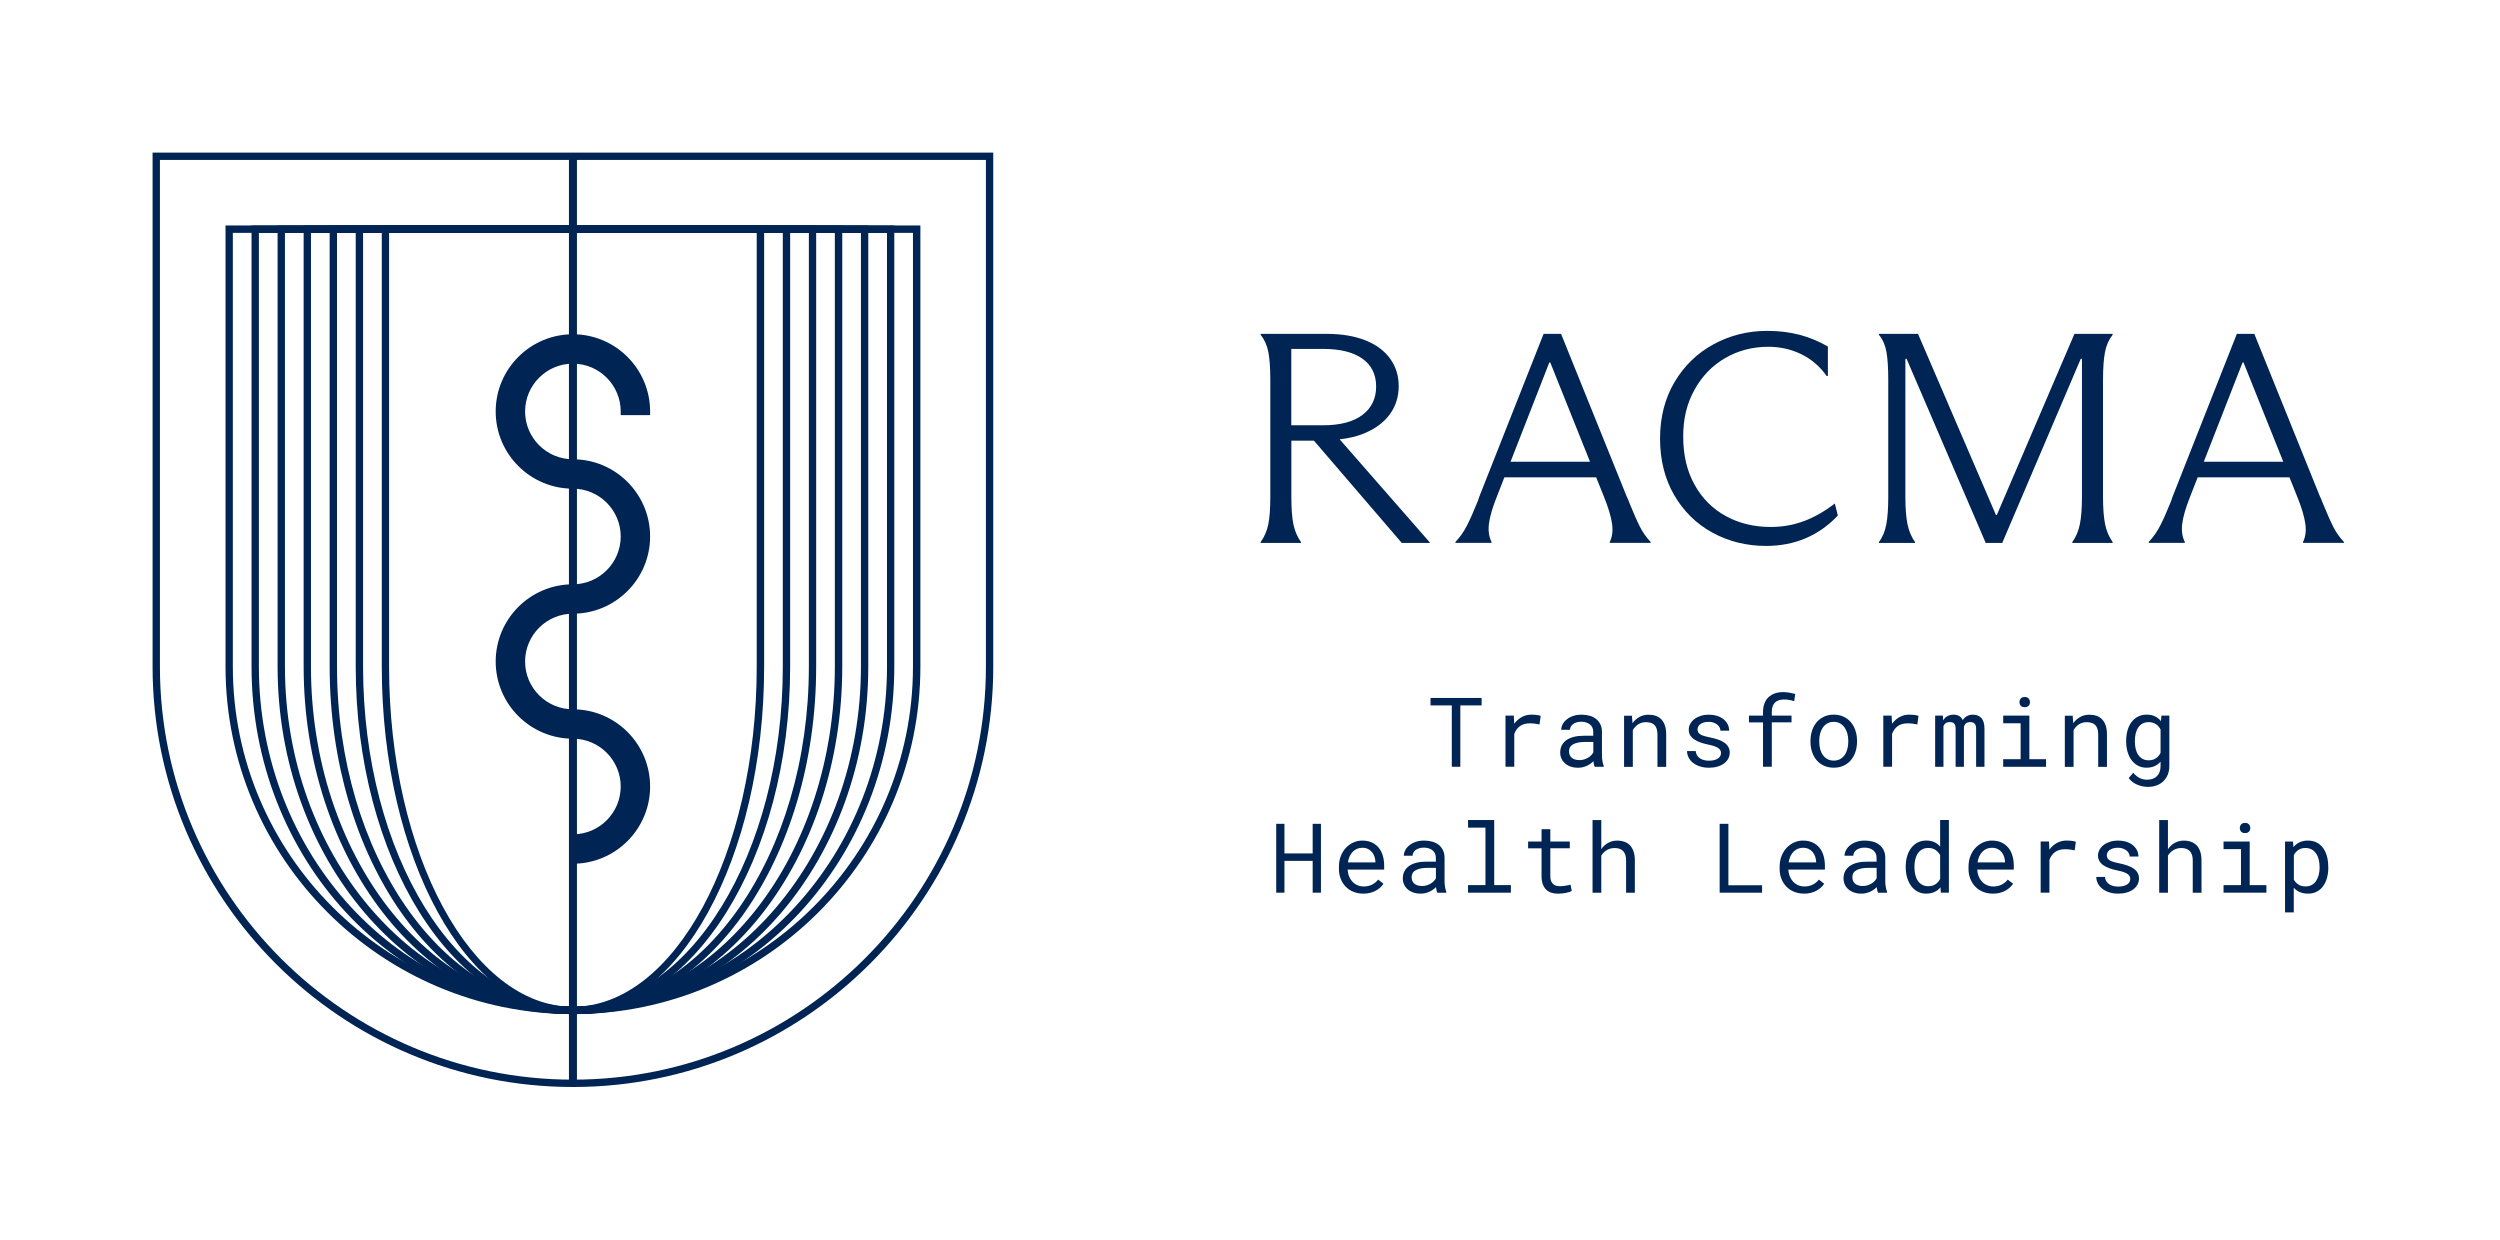
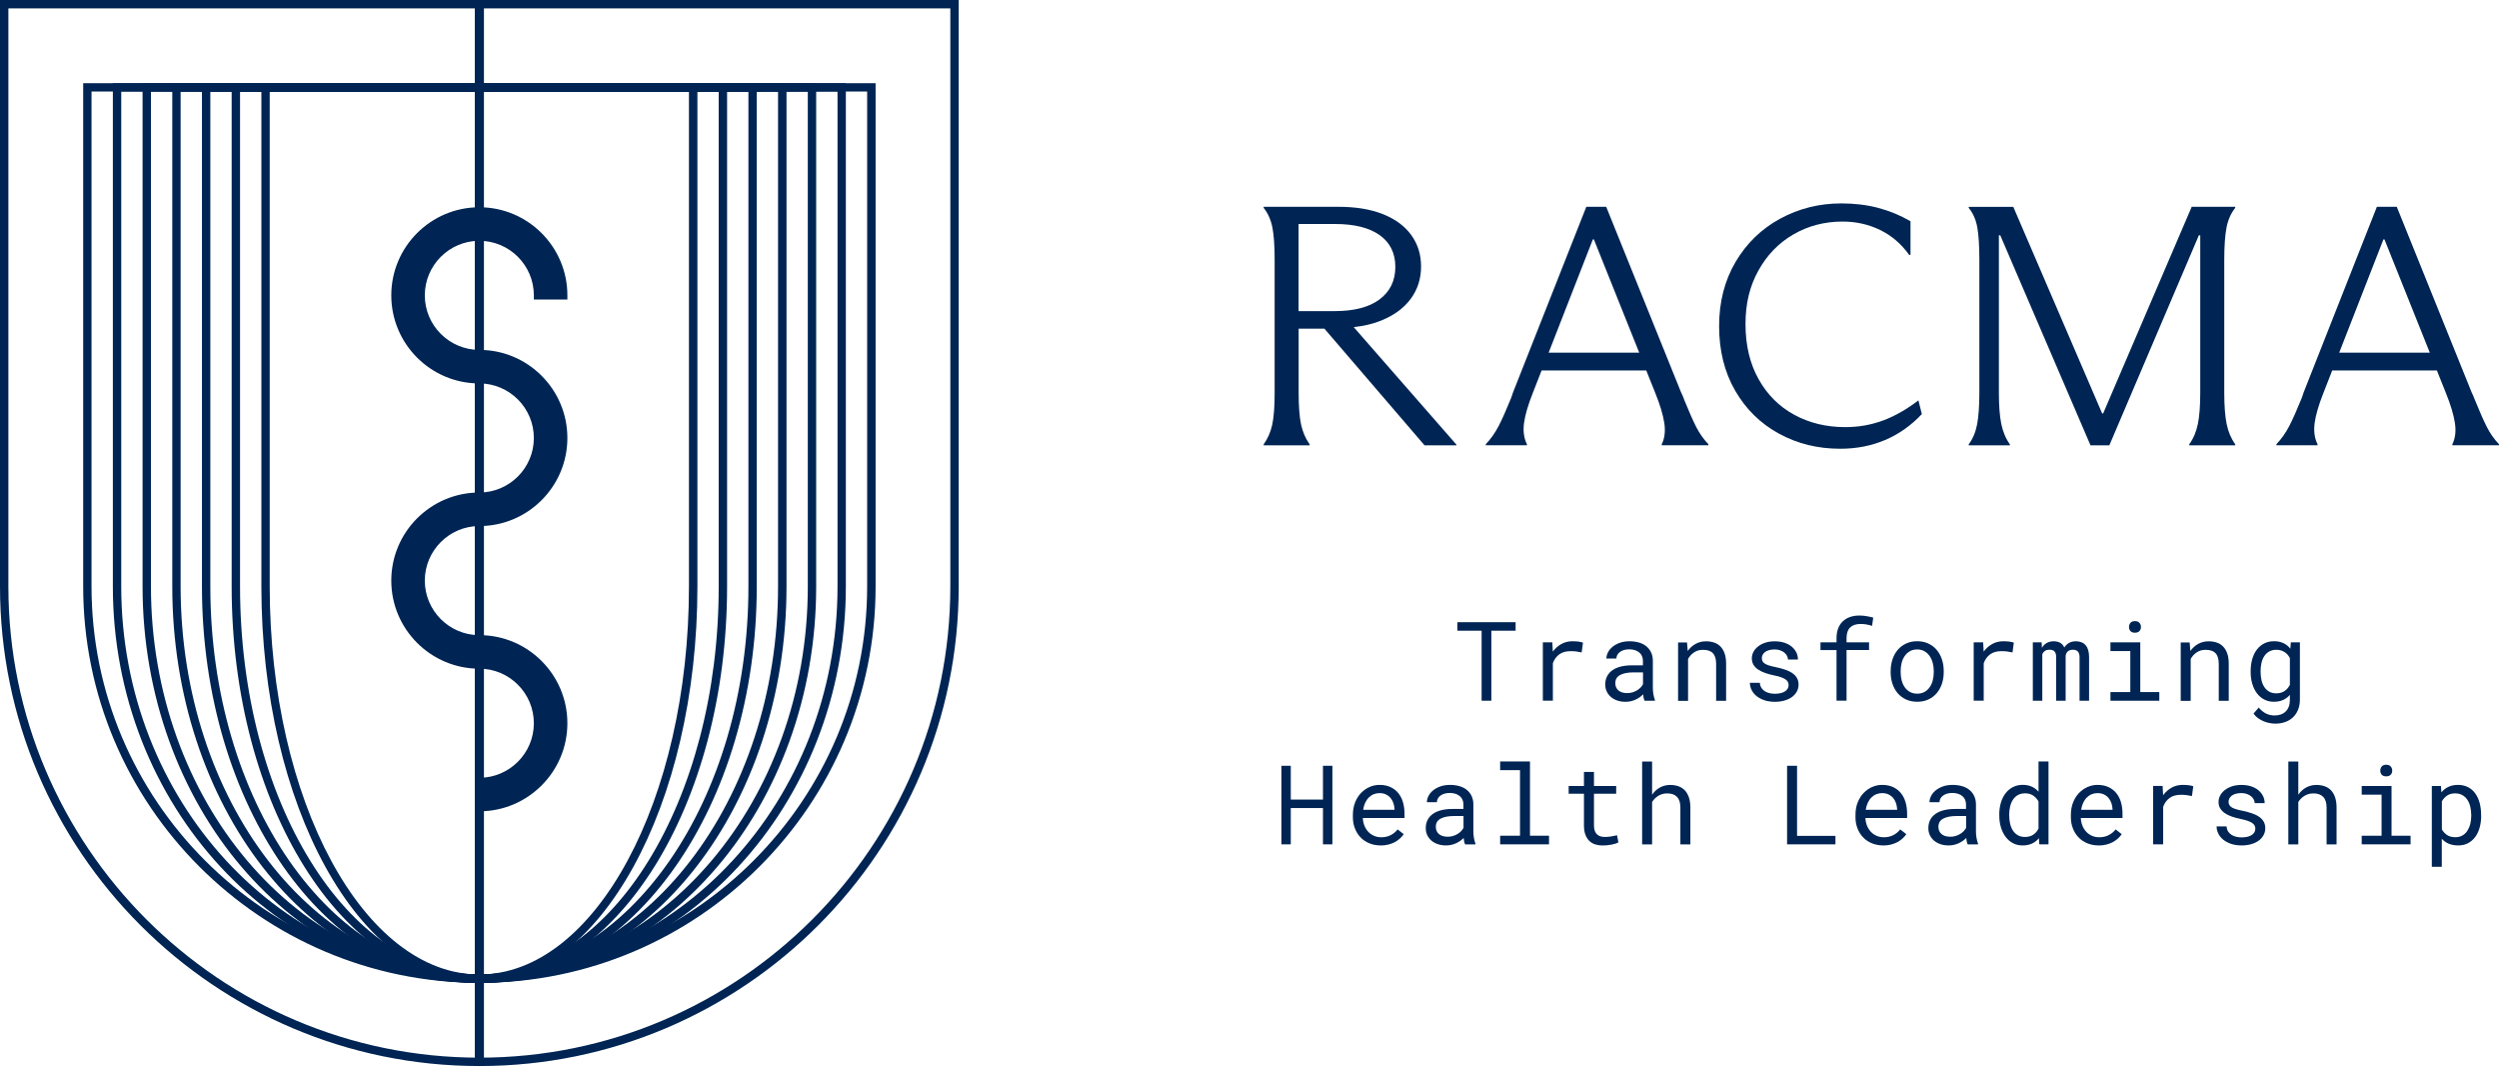
- <svg xmlns="http://www.w3.org/2000/svg" data-name="Layer 2" viewBox="0 0 680.31 337.32">
+ <svg xmlns="http://www.w3.org/2000/svg" data-name="Layer 2" viewBox="41.52 41.52 596.32 254.28">
  <defs>
    <style>
      .cls-1, .cls-2 {
        fill: none;
      }
      .cls-3 {
        fill: #002554;
      }
    </style>
  </defs>
  <g id="Layer_1-2" data-name="Layer 1">
    <rect class="cls-1" x="42.52" y="42.52" width="595.28" height="252.28" />
    <rect class="cls-1" x="42.52" y="90.71" width="595.28" height="144.6" />
    <rect class="cls-1" width="680.31" height="337.32" />
    <path class="cls-2" d="M155.91,295.09c-62.68,0-113.68-51-113.68-113.68V42.23h227.36v139.19c0,62.68-50.99,113.68-113.68,113.68Z" />
    <path class="cls-3" d="M155.91,295.8c-63.07,0-114.39-51.31-114.39-114.38V41.52h228.77v139.9c0,63.07-51.31,114.38-114.38,114.38ZM43.52,43.52v137.9c0,61.97,50.42,112.38,112.39,112.38s112.38-50.42,112.38-112.38V43.52H43.52Z" />
    <path class="cls-3" d="M176.91,112.97v-1c0-11.58-9.42-21.01-21.01-21.01s-21.01,9.42-21.01,21.01,9.42,21.01,21.01,21.01c7.17,0,13.01,5.84,13.01,13.01s-5.84,13.01-13.01,13.01c-11.58,0-21.01,9.42-21.01,21.01s9.42,21.01,21.01,21.01c7.17,0,13.01,5.84,13.01,13.01s-5.84,13.01-13.01,13.01h-1v8h1c11.58,0,21.01-9.42,21.01-21.01s-9.42-21.01-21.01-21.01c-7.17,0-13.01-5.84-13.01-13.01s5.84-13.01,13.01-13.01c11.58,0,21.01-9.42,21.01-21.01s-9.42-21.01-21.01-21.01c-7.17,0-13.01-5.84-13.01-13.01s5.84-13.01,13.01-13.01,13.01,5.84,13.01,13.01v1h8Z" />
    <rect class="cls-3" x="154.82" y="42.52" width="2.18" height="252.28" />
    <g>
      <path class="cls-3" d="M155.91,275.96c-28.69,0-52.02-42.41-52.02-94.54V61.36h104.05v120.06c0,52.13-23.34,94.54-52.02,94.54ZM105.88,63.36v118.06c0,51.03,22.44,92.54,50.02,92.54s50.02-41.51,50.02-92.54V63.36h-100.05Z" />
      <path class="cls-3" d="M155.91,275.96c-32.59,0-59.11-42.41-59.11-94.54V61.36h118.22v120.06c0,52.13-26.52,94.54-59.11,94.54ZM98.8,63.36v118.06c0,51.03,25.62,92.54,57.11,92.54s57.11-41.51,57.11-92.54V63.36h-114.22Z" />
      <path class="cls-3" d="M155.91,275.96c-36.5,0-66.2-42.41-66.2-94.54V61.36h132.39v120.06c0,52.13-29.7,94.54-66.2,94.54ZM91.71,63.36v118.06c0,51.03,28.8,92.54,64.2,92.54s64.2-41.51,64.2-92.54V63.36H91.71Z" />
      <path class="cls-3" d="M155.91,275.96c-40.41,0-73.28-42.41-73.28-94.54V61.36h146.57v120.06c0,52.13-32.88,94.54-73.28,94.54ZM84.62,63.36v118.06c0,51.03,31.98,92.54,71.28,92.54s71.28-41.51,71.28-92.54V63.36H84.62Z" />
      <path class="cls-3" d="M155.91,275.96c-44.32,0-80.37-42.41-80.37-94.54V61.36h160.74v120.06c0,52.13-36.05,94.54-80.37,94.54ZM77.54,63.36v118.06c0,51.03,35.16,92.54,78.37,92.54s78.37-41.51,78.37-92.54V63.36H77.54Z" />
      <path class="cls-3" d="M155.91,275.96c-48.22,0-87.46-42.41-87.46-94.54V61.36h174.91v120.06c0,52.13-39.23,94.54-87.46,94.54ZM70.45,63.36v118.06c0,51.03,38.34,92.54,85.46,92.54s85.46-41.51,85.46-92.54V63.36H70.45Z" />
      <path class="cls-3" d="M155.91,275.96c-52.13,0-94.54-42.41-94.54-94.54V61.36h189.09v120.06c0,52.13-42.41,94.54-94.54,94.54ZM63.36,63.36v118.06c0,51.03,41.51,92.54,92.54,92.54s92.54-41.51,92.54-92.54V63.36H63.36Z" />
    </g>
    <g>
      <path class="cls-3" d="M371.28,117.9c3-1.23,5.3-2.95,6.92-5.16,1.61-2.21,2.42-4.76,2.42-7.65s-.78-5.33-2.33-7.49c-1.55-2.15-3.81-3.82-6.75-4.99-2.95-1.17-6.47-1.76-10.56-1.76h-17.92v.25c1.04,1.31,1.73,2.88,2.09,4.71.35,1.83.53,4.35.53,7.57v31.84c0,3.27-.19,5.8-.57,7.57-.38,1.77-1.06,3.34-2.05,4.71v.25h10.97v-.25c-.98-1.36-1.66-2.95-2.05-4.75-.38-1.8-.57-4.31-.57-7.53v-15.31h6.14l23.9,27.83h7.61v-.16l-24.51-28.03c2.48-.27,4.73-.81,6.75-1.64ZM351.39,115.74v-20.79h8.68c4.64,0,8.2.89,10.68,2.66,2.48,1.77,3.73,4.3,3.73,7.57s-1.24,5.85-3.73,7.73c-2.48,1.88-6.07,2.82-10.76,2.82h-8.59Z" />
      <path class="cls-3" d="M443.38,136.77c-.22-.6-.46-1.17-.74-1.72l-17.84-44.2h-4.75l-17.52,44.36c-.11.27-.18.48-.2.61-.03.14-.1.34-.21.61-1.15,2.84-2.14,5.07-2.99,6.71-.85,1.64-1.87,3.08-3.07,4.34v.25h9.82v-.25c-.71-1.42-.94-3.08-.7-4.99.25-1.91.94-4.31,2.09-7.2l2.11-5.4h24.98l2.13,5.32c1.15,2.84,1.87,5.24,2.17,7.2.3,1.96.09,3.66-.61,5.07v.25h11.13v-.25c-1.15-1.2-2.12-2.58-2.91-4.13-.79-1.56-1.76-3.75-2.91-6.59ZM411.06,125.64l10.55-27.01h.25l10.82,27.01h-21.61Z" />
      <path class="cls-3" d="M490.89,141.8c-2.81,1.06-5.83,1.6-9.04,1.6-4.53,0-8.59-.98-12.19-2.95-3.6-1.96-6.44-4.8-8.51-8.51-2.07-3.71-3.11-8.07-3.11-13.1s1.02-9.06,3.07-12.77c2.05-3.71,4.83-6.59,8.35-8.63s7.43-3.07,11.74-3.07c3.22,0,6.21.67,8.96,2.01,2.75,1.34,5.06,3.31,6.92,5.93h.33v-8.02c-2.46-1.42-5.03-2.48-7.73-3.19-2.7-.71-5.63-1.06-8.8-1.06-5.24,0-10.09,1.21-14.57,3.64-4.47,2.43-8.02,5.87-10.64,10.31-2.62,4.45-3.93,9.56-3.93,15.35s1.28,10.97,3.85,15.39c2.56,4.42,6.04,7.83,10.44,10.23,4.39,2.4,9.26,3.6,14.61,3.6,3.87,0,7.45-.7,10.72-2.09,3.27-1.39,6.19-3.45,8.76-6.18l-.82-3.27c-2.78,2.13-5.58,3.72-8.39,4.79Z" />
      <path class="cls-3" d="M543.39,140.13h-.25l-21.2-49.27h-10.64v.25c1.04,1.26,1.72,2.81,2.05,4.66.33,1.86.49,4.42.49,7.69v31.76c0,3.11-.18,5.61-.53,7.49-.36,1.88-1.02,3.48-2.01,4.79v.25h9.82v-.25c-.98-1.36-1.66-2.99-2.05-4.87-.38-1.88-.57-4.35-.57-7.41v-37.57h.33l21.53,50.09h4.5l21.36-50.09h.33v37.48c0,3.17-.19,5.68-.57,7.53-.38,1.86-1.06,3.47-2.05,4.83v.25h10.97v-.25c-.98-1.36-1.67-2.97-2.05-4.83-.38-1.85-.57-4.36-.57-7.53v-31.67c0-3.22.18-5.76.53-7.61.35-1.85,1.05-3.44,2.09-4.75v-.25h-10.39l-21.12,49.27Z" />
      <path class="cls-3" d="M634.94,143.36c-.79-1.56-1.76-3.75-2.91-6.59-.22-.6-.46-1.17-.74-1.72l-17.84-44.2h-4.75l-17.51,44.36c-.11.27-.18.48-.2.61-.03.14-.1.34-.21.61-1.15,2.84-2.14,5.07-2.99,6.71-.85,1.64-1.87,3.08-3.07,4.34v.25h9.82v-.25c-.71-1.42-.94-3.08-.7-4.99.25-1.91.94-4.31,2.09-7.2l2.11-5.4h24.98l2.13,5.32c1.15,2.84,1.87,5.24,2.17,7.2.3,1.96.09,3.66-.61,5.07v.25h11.13v-.25c-1.15-1.2-2.12-2.58-2.91-4.13ZM599.71,125.64l10.55-27.01h.25l10.82,27.01h-21.61Z" />
    </g>
    <g>
      <path class="cls-3" d="M403.18,191.96h-5.79v16.7h-2.32v-16.7h-5.79v-2.03h13.9v2.03Z" />
      <path class="cls-3" d="M416.8,194.48c.22,0,.46,0,.7.02s.47.03.69.06c.22.03.42.07.61.11.18.04.34.09.46.14l-.32,2.33c-.46-.1-.9-.18-1.32-.23-.42-.05-.85-.07-1.31-.07-1.12,0-2.02.25-2.71.76-.69.51-1.2,1.21-1.53,2.12v8.93h-2.39v-13.92h2.26l.12,2.21c.57-.76,1.25-1.37,2.04-1.81.79-.44,1.7-.66,2.71-.66Z" />
      <path class="cls-3" d="M433.96,208.66c-.09-.18-.17-.41-.23-.68-.06-.27-.1-.55-.12-.84-.24.24-.51.47-.8.68-.3.21-.62.4-.98.57-.36.16-.74.29-1.14.39-.4.09-.83.14-1.29.14-.74,0-1.41-.11-2-.32-.6-.21-1.1-.5-1.52-.87s-.74-.8-.97-1.3c-.23-.5-.34-1.04-.34-1.63,0-.76.15-1.43.46-2.01.3-.57.74-1.05,1.29-1.43.56-.38,1.23-.67,2.01-.86.78-.19,1.66-.28,2.63-.28h2.6v-1.09c0-.42-.08-.8-.23-1.13-.15-.33-.37-.62-.66-.86-.28-.24-.63-.42-1.04-.55s-.86-.19-1.37-.19c-.47,0-.89.06-1.27.18-.37.12-.69.28-.95.48s-.46.43-.6.7c-.14.27-.21.55-.21.84h-2.39c0-.51.14-1,.39-1.49.25-.49.62-.93,1.09-1.32.48-.39,1.06-.71,1.74-.95.68-.24,1.46-.36,2.32-.36.79,0,1.52.1,2.2.29.68.19,1.26.48,1.76.88.49.39.88.88,1.16,1.46.28.58.43,1.27.43,2.05v6.47c0,.46.04.95.13,1.47s.21.97.36,1.36v.21h-2.48ZM429.75,206.85c.46,0,.9-.06,1.3-.18.4-.12.77-.28,1.1-.48s.62-.42.86-.68c.24-.25.43-.52.57-.79v-2.82h-2.21c-1.39,0-2.47.21-3.24.62-.77.41-1.16,1.06-1.16,1.94,0,.34.06.66.17.95.12.29.29.54.52.75.23.21.52.38.88.5.35.12.76.18,1.22.18Z" />
      <path class="cls-3" d="M444.08,194.74l.17,2.06c.51-.72,1.13-1.28,1.87-1.69s1.56-.62,2.47-.62c.73,0,1.39.1,1.99.31.6.21,1.1.53,1.52.97.42.44.74.99.97,1.67.23.67.34,1.47.34,2.4v8.84h-2.38v-8.79c0-.62-.07-1.14-.21-1.57-.14-.43-.34-.78-.61-1.04-.27-.27-.6-.46-.99-.58-.39-.12-.84-.18-1.34-.18-.8,0-1.5.2-2.1.6-.6.4-1.09.92-1.45,1.58v9.99h-2.38v-13.92h2.14Z" />
      <path class="cls-3" d="M468.33,204.97c0-.28-.06-.54-.17-.77-.11-.23-.3-.44-.57-.62-.27-.19-.62-.36-1.06-.52-.44-.16-.98-.3-1.63-.43-.8-.16-1.52-.36-2.18-.59-.66-.23-1.22-.51-1.69-.83s-.83-.7-1.09-1.13-.39-.94-.39-1.51.13-1.1.4-1.59c.27-.49.64-.92,1.12-1.29s1.05-.66,1.72-.88c.66-.21,1.4-.32,2.19-.32.86,0,1.63.11,2.32.33s1.27.53,1.75.93.85.86,1.11,1.38c.26.53.39,1.1.39,1.7h-2.38c0-.3-.08-.59-.23-.88-.15-.29-.37-.54-.64-.77-.27-.22-.61-.4-1-.54-.39-.14-.83-.21-1.32-.21s-.95.06-1.33.17-.7.26-.95.45-.44.41-.57.66c-.13.25-.19.51-.19.77s.05.52.15.73c.1.21.28.41.53.58.25.17.59.33,1.02.46.42.14.96.27,1.62.4.86.18,1.63.39,2.3.62.68.24,1.25.52,1.71.85.46.33.82.71,1.06,1.15s.37.94.37,1.52c0,.62-.14,1.18-.42,1.69-.28.51-.67.94-1.16,1.3-.5.36-1.09.64-1.79.84-.7.2-1.45.3-2.28.3-.94,0-1.78-.13-2.52-.38s-1.36-.59-1.87-1c-.51-.42-.9-.9-1.17-1.45-.27-.55-.41-1.12-.41-1.71h2.38c.03.49.17.9.39,1.24.23.33.51.6.85.81.34.21.71.35,1.13.44.41.09.82.13,1.22.13,1,0,1.8-.18,2.38-.55.58-.37.88-.86.89-1.47Z" />
      <path class="cls-3" d="M479.76,208.66v-12.08h-3.83v-1.84h3.83v-.98c0-.89.13-1.67.39-2.35.26-.67.63-1.24,1.11-1.69.48-.45,1.05-.8,1.72-1.03.67-.23,1.42-.35,2.24-.35.57,0,1.12.05,1.65.14.54.09,1.09.21,1.65.36l-.28,1.97c-.35-.12-.76-.23-1.23-.32s-.97-.14-1.5-.14c-1.12,0-1.95.29-2.52.85-.56.56-.84,1.41-.84,2.55v.98h5.37v1.84h-5.37v12.08h-2.39Z" />
      <path class="cls-3" d="M492.68,201.57c0-1,.15-1.94.44-2.8s.71-1.61,1.25-2.25c.54-.63,1.21-1.13,1.99-1.5s1.66-.55,2.64-.55,1.87.18,2.66.55,1.45.86,1.99,1.5c.54.64.96,1.38,1.25,2.25s.44,1.8.44,2.8v.28c0,1-.15,1.93-.44,2.79s-.71,1.6-1.25,2.24c-.54.63-1.21,1.13-1.99,1.49-.78.36-1.66.54-2.64.54s-1.87-.18-2.66-.54c-.79-.36-1.45-.86-2-1.49-.54-.64-.96-1.38-1.25-2.24s-.44-1.79-.44-2.79v-.28ZM495.06,201.85c0,.69.08,1.34.24,1.96.16.62.41,1.17.74,1.64.33.47.74.85,1.24,1.12.5.27,1.08.41,1.74.41s1.23-.14,1.72-.41.9-.65,1.24-1.12.58-1.02.74-1.64.24-1.28.24-1.96v-.28c0-.68-.08-1.33-.25-1.95-.17-.62-.42-1.17-.75-1.64s-.74-.85-1.24-1.13c-.49-.28-1.07-.42-1.73-.42s-1.24.14-1.72.42c-.49.28-.9.65-1.23,1.13-.33.47-.58,1.02-.74,1.64-.16.62-.24,1.27-.24,1.95v.28Z" />
      <path class="cls-3" d="M519.61,194.48c.22,0,.46,0,.7.02s.47.03.69.06c.22.03.42.07.61.11.18.04.34.09.46.14l-.32,2.33c-.46-.1-.9-.18-1.32-.23-.42-.05-.85-.07-1.31-.07-1.12,0-2.02.25-2.71.76-.69.51-1.2,1.21-1.53,2.12v8.93h-2.39v-13.92h2.26l.12,2.21c.57-.76,1.25-1.37,2.04-1.81.79-.44,1.7-.66,2.71-.66Z" />
      <path class="cls-3" d="M528.71,194.74l.06,1.31c.28-.49.65-.87,1.11-1.14s1.01-.42,1.67-.43c1.28,0,2.13.5,2.56,1.49.27-.45.64-.8,1.09-1.07.45-.27,1-.41,1.64-.42,1.02,0,1.81.31,2.36.94.55.63.82,1.57.82,2.84v10.4h-2.27v-10.42c0-1.17-.54-1.75-1.61-1.74-.28,0-.53.04-.73.12-.21.08-.38.18-.51.32-.14.13-.24.29-.32.46-.08.18-.13.36-.15.55v10.72h-2.26v-10.44c0-.56-.12-.99-.37-1.29s-.64-.45-1.18-.44c-.5,0-.88.1-1.16.3-.27.2-.48.46-.6.78v11.08h-2.26v-13.92h2.14Z" />
      <path class="cls-3" d="M545.12,194.74h7.12v11.86h4.54v2.06h-11.66v-2.06h4.74v-9.79h-4.74v-2.07ZM549.55,191.08c0-.39.12-.73.35-1,.24-.27.59-.41,1.07-.41s.83.14,1.07.41c.24.27.36.6.36,1s-.12.71-.36.97c-.24.26-.6.39-1.07.39s-.84-.13-1.07-.39-.35-.58-.35-.97Z" />
      <path class="cls-3" d="M564.02,194.74l.17,2.06c.51-.72,1.13-1.28,1.87-1.69s1.56-.62,2.47-.62c.73,0,1.39.1,1.99.31.6.21,1.1.53,1.52.97.42.44.74.99.97,1.67.23.67.34,1.47.34,2.4v8.84h-2.38v-8.79c0-.62-.07-1.14-.21-1.57-.14-.43-.34-.78-.61-1.04-.27-.27-.6-.46-.99-.58-.39-.12-.84-.18-1.34-.18-.8,0-1.5.2-2.1.6-.6.4-1.09.92-1.45,1.58v9.99h-2.38v-13.92h2.14Z" />
      <path class="cls-3" d="M578.58,201.58c0-1.04.13-1.99.38-2.86.25-.87.62-1.62,1.1-2.25s1.06-1.12,1.75-1.47c.69-.35,1.46-.53,2.33-.53s1.61.15,2.26.46c.65.3,1.2.74,1.65,1.32l.12-1.52h2.16v13.63c0,.92-.14,1.73-.43,2.44s-.69,1.32-1.21,1.81c-.52.5-1.14.87-1.86,1.13s-1.52.39-2.39.39c-.36,0-.77-.04-1.24-.12s-.93-.21-1.41-.4c-.48-.18-.94-.43-1.38-.74-.44-.31-.82-.69-1.14-1.15l1.24-1.43c.29.35.59.65.9.89.31.24.62.44.94.59.32.15.63.25.95.31.32.06.63.1.95.1.57,0,1.08-.08,1.53-.24.45-.16.84-.4,1.16-.71.32-.31.57-.7.74-1.16.17-.46.26-1,.26-1.6v-1.2c-.46.53-1.01.94-1.64,1.22s-1.36.42-2.19.42-1.62-.18-2.3-.54c-.69-.36-1.27-.86-1.74-1.49-.48-.64-.84-1.38-1.1-2.25-.26-.86-.39-1.79-.39-2.79v-.27ZM580.96,201.85c0,.68.07,1.32.21,1.93s.36,1.15.67,1.61c.3.46.69.83,1.16,1.1.47.27,1.04.41,1.7.41.41,0,.78-.05,1.11-.15.33-.1.63-.24.89-.42.26-.18.5-.39.7-.64.21-.25.39-.52.54-.82v-6.38c-.15-.29-.33-.56-.54-.8-.21-.24-.44-.45-.71-.62-.27-.18-.56-.31-.89-.41-.33-.1-.69-.15-1.08-.15-.67,0-1.24.14-1.72.41-.48.27-.87.65-1.17,1.11-.31.47-.53,1.01-.67,1.62-.14.61-.21,1.26-.21,1.94v.27Z" />
      <path class="cls-3" d="M359.46,242.92h-2.25v-8.66h-7.68v8.66h-2.24v-18.74h2.24v8.06h7.68v-8.06h2.25v18.74Z" />
      <path class="cls-3" d="M371,243.18c-.98,0-1.88-.17-2.7-.5-.82-.33-1.52-.8-2.1-1.4-.58-.6-1.04-1.31-1.36-2.14-.33-.82-.49-1.72-.49-2.69v-.54c0-1.12.18-2.13.54-3.02.36-.89.84-1.64,1.43-2.25.6-.61,1.27-1.08,2.03-1.41s1.54-.49,2.34-.49c1,0,1.88.17,2.63.52.75.35,1.37.83,1.87,1.44.5.61.87,1.34,1.11,2.17.24.83.37,1.73.37,2.7v1.07h-9.95c.03.64.15,1.23.37,1.79.22.56.52,1.04.9,1.46.38.42.84.74,1.37.98.53.24,1.12.36,1.76.36.85,0,1.6-.17,2.26-.51.66-.34,1.21-.8,1.65-1.36l1.45,1.13c-.23.35-.52.69-.87,1.01-.35.32-.75.61-1.2.86-.45.25-.97.45-1.54.6-.57.15-1.2.23-1.88.23ZM370.69,230.7c-.48,0-.93.09-1.36.26s-.81.43-1.16.77-.63.75-.87,1.25-.4,1.06-.5,1.7h7.49v-.18c-.03-.46-.11-.92-.26-1.38-.15-.45-.37-.86-.66-1.22s-.66-.65-1.1-.87-.97-.33-1.58-.33Z" />
      <path class="cls-3" d="M391.13,242.92c-.09-.18-.17-.41-.23-.68-.06-.27-.1-.55-.12-.84-.24.24-.51.47-.8.68-.3.21-.62.4-.98.57-.36.16-.74.29-1.14.39-.4.09-.83.14-1.29.14-.74,0-1.41-.11-2-.32-.6-.21-1.1-.5-1.52-.87s-.74-.8-.97-1.3c-.23-.5-.34-1.04-.34-1.63,0-.76.15-1.43.46-2.01.3-.57.74-1.05,1.29-1.43.56-.38,1.23-.67,2.01-.86.78-.19,1.66-.28,2.63-.28h2.6v-1.09c0-.42-.08-.8-.23-1.13-.15-.33-.37-.62-.66-.86-.28-.24-.63-.42-1.04-.55s-.86-.19-1.37-.19c-.47,0-.89.06-1.27.18-.37.12-.69.28-.95.48s-.46.43-.6.7c-.14.27-.21.55-.21.84h-2.39c0-.51.14-1,.39-1.49.25-.49.62-.93,1.09-1.32.48-.39,1.06-.71,1.74-.95.68-.24,1.46-.36,2.32-.36.79,0,1.52.1,2.2.29.68.19,1.26.48,1.76.88.49.39.88.88,1.16,1.46.28.58.43,1.27.43,2.05v6.47c0,.46.04.95.13,1.47s.21.97.36,1.36v.21h-2.48ZM386.92,241.11c.46,0,.9-.06,1.3-.18.4-.12.77-.28,1.1-.48s.62-.42.86-.68c.24-.25.43-.52.57-.79v-2.82h-2.21c-1.39,0-2.47.21-3.24.62-.77.41-1.16,1.06-1.16,1.94,0,.34.06.66.17.95.12.29.29.54.52.75.23.21.52.38.88.5.35.12.76.18,1.22.18Z" />
      <path class="cls-3" d="M399.49,223.15h7.12v17.71h4.54v2.06h-11.66v-2.06h4.74v-15.64h-4.74v-2.07Z" />
      <path class="cls-3" d="M421.88,225.63v3.37h5.3v1.84h-5.3v7.57c0,.54.07.99.21,1.34s.33.63.57.84c.24.21.52.36.83.44.31.09.65.13,1,.13.26,0,.52-.02.8-.04.27-.03.54-.07.8-.11.26-.04.51-.09.73-.14s.41-.09.56-.12l.33,1.69c-.2.12-.44.23-.72.32-.28.09-.59.17-.93.23s-.69.11-1.06.15c-.37.03-.74.05-1.11.05-.62,0-1.19-.09-1.73-.26-.54-.18-1-.45-1.4-.84-.39-.38-.71-.88-.93-1.48-.23-.6-.34-1.34-.34-2.19v-7.57h-3.65v-1.84h3.65v-3.37h2.39Z" />
      <path class="cls-3" d="M435.76,231.07c.5-.73,1.11-1.3,1.84-1.7s1.55-.62,2.46-.62c.73,0,1.39.11,1.99.32.6.21,1.1.54,1.52.98s.74,1.01.97,1.69c.23.68.34,1.49.34,2.43v8.76h-2.38v-8.79c0-1.14-.27-1.99-.82-2.55-.54-.56-1.32-.83-2.34-.82-.76,0-1.46.19-2.08.56s-1.13.87-1.51,1.49v10.11h-2.38v-19.77h2.38v7.91Z" />
      <path class="cls-3" d="M470.34,240.9h9.16v2.02h-11.54v-18.74h2.38v16.72Z" />
      <path class="cls-3" d="M490.93,243.18c-.98,0-1.88-.17-2.7-.5-.82-.33-1.52-.8-2.1-1.4-.58-.6-1.04-1.31-1.36-2.14-.33-.82-.49-1.72-.49-2.69v-.54c0-1.12.18-2.13.54-3.02.36-.89.84-1.64,1.43-2.25.6-.61,1.27-1.08,2.03-1.41s1.54-.49,2.34-.49c1,0,1.88.17,2.63.52.75.35,1.37.83,1.87,1.44.5.61.87,1.34,1.11,2.17.24.83.37,1.73.37,2.7v1.07h-9.95c.03.64.15,1.23.37,1.79.22.56.52,1.04.9,1.46.38.42.84.74,1.37.98.53.24,1.12.36,1.76.36.85,0,1.6-.17,2.26-.51.66-.34,1.21-.8,1.65-1.36l1.45,1.13c-.23.35-.52.69-.87,1.01-.35.32-.75.61-1.2.86-.45.25-.97.45-1.54.6-.57.15-1.2.23-1.88.23ZM490.62,230.7c-.48,0-.93.09-1.36.26s-.81.43-1.16.77-.63.75-.87,1.25-.4,1.06-.5,1.7h7.49v-.18c-.03-.46-.11-.92-.26-1.38-.15-.45-.37-.86-.66-1.22s-.66-.65-1.1-.87-.97-.33-1.58-.33Z" />
      <path class="cls-3" d="M511.06,242.92c-.09-.18-.17-.41-.23-.68-.06-.27-.1-.55-.12-.84-.24.24-.51.47-.8.68-.3.21-.62.4-.98.57-.36.16-.74.29-1.14.39-.4.09-.83.14-1.29.14-.74,0-1.41-.11-2-.32-.6-.21-1.1-.5-1.52-.87s-.74-.8-.97-1.3c-.23-.5-.34-1.04-.34-1.63,0-.76.15-1.43.46-2.01.3-.57.74-1.05,1.29-1.43.56-.38,1.23-.67,2.01-.86.78-.19,1.66-.28,2.63-.28h2.6v-1.09c0-.42-.08-.8-.23-1.13-.15-.33-.37-.62-.66-.86-.28-.24-.63-.42-1.04-.55s-.86-.19-1.37-.19c-.47,0-.89.06-1.27.18-.37.12-.69.28-.95.48s-.46.43-.6.7c-.14.27-.21.55-.21.84h-2.39c0-.51.14-1,.39-1.49.25-.49.62-.93,1.09-1.32.48-.39,1.06-.71,1.74-.95.68-.24,1.46-.36,2.32-.36.79,0,1.52.1,2.2.29.68.19,1.26.48,1.76.88.49.39.88.88,1.16,1.46.28.58.43,1.27.43,2.05v6.47c0,.46.04.95.13,1.47s.21.97.36,1.36v.21h-2.48ZM506.85,241.11c.46,0,.9-.06,1.3-.18.4-.12.77-.28,1.1-.48s.62-.42.86-.68c.24-.25.43-.52.57-.79v-2.82h-2.21c-1.39,0-2.47.21-3.24.62-.77.41-1.16,1.06-1.16,1.94,0,.34.06.66.17.95.12.29.29.54.52.75.23.21.52.38.88.5.35.12.76.18,1.22.18Z" />
      <path class="cls-3" d="M518.59,235.84c0-1.04.13-1.99.39-2.86.26-.87.63-1.62,1.12-2.25s1.07-1.12,1.76-1.47,1.45-.53,2.3-.53,1.56.14,2.18.42c.62.28,1.16.68,1.62,1.22v-7.22h2.38v19.77h-2.19l-.1-1.47c-.46.57-1.02,1-1.66,1.29-.64.29-1.39.44-2.25.44s-1.6-.18-2.28-.54c-.68-.36-1.26-.86-1.74-1.49-.48-.64-.85-1.38-1.12-2.25-.27-.86-.4-1.79-.4-2.79v-.27ZM520.97,236.11c0,.68.07,1.32.22,1.93.15.61.37,1.15.68,1.61.3.46.69.83,1.16,1.1.47.27,1.04.41,1.7.41.4,0,.77-.05,1.09-.14.33-.09.62-.23.89-.41.27-.18.5-.39.71-.63.21-.24.39-.52.54-.82v-6.46c-.31-.57-.73-1.03-1.25-1.4-.52-.36-1.18-.55-1.96-.55-.67,0-1.24.14-1.72.41-.48.27-.87.65-1.17,1.11-.31.47-.53,1.01-.68,1.62-.15.61-.22,1.26-.22,1.94v.27Z" />
      <path class="cls-3" d="M542.33,243.18c-.98,0-1.88-.17-2.7-.5-.82-.33-1.52-.8-2.1-1.4-.58-.6-1.04-1.31-1.36-2.14-.33-.82-.49-1.72-.49-2.69v-.54c0-1.12.18-2.13.54-3.02.36-.89.84-1.64,1.43-2.25.6-.61,1.27-1.08,2.03-1.41s1.54-.49,2.34-.49c1,0,1.88.17,2.63.52.75.35,1.37.83,1.87,1.44.5.61.87,1.34,1.11,2.17.24.83.37,1.73.37,2.7v1.07h-9.95c.03.64.15,1.23.37,1.79.22.56.52,1.04.9,1.46.38.42.84.74,1.37.98.53.24,1.12.36,1.76.36.85,0,1.6-.17,2.26-.51.66-.34,1.21-.8,1.65-1.36l1.45,1.13c-.23.35-.52.69-.87,1.01-.35.32-.75.61-1.2.86-.45.25-.97.45-1.54.6-.57.15-1.2.23-1.88.23ZM542.02,230.7c-.48,0-.93.09-1.36.26s-.81.43-1.16.77-.63.75-.87,1.25-.4,1.06-.5,1.7h7.49v-.18c-.03-.46-.11-.92-.26-1.38-.15-.45-.37-.86-.66-1.22s-.66-.65-1.1-.87-.97-.33-1.58-.33Z" />
      <path class="cls-3" d="M562.43,228.74c.22,0,.46,0,.7.02s.47.03.69.06c.22.03.42.07.61.11.18.04.34.09.46.14l-.32,2.33c-.46-.1-.9-.18-1.32-.23-.42-.05-.85-.07-1.31-.07-1.12,0-2.02.25-2.71.76-.69.51-1.2,1.21-1.53,2.12v8.93h-2.39v-13.92h2.26l.12,2.21c.57-.76,1.25-1.37,2.04-1.81.79-.44,1.7-.66,2.71-.66Z" />
      <path class="cls-3" d="M579.7,239.23c0-.28-.06-.54-.17-.77-.11-.23-.3-.44-.57-.62-.27-.19-.62-.36-1.06-.52-.44-.16-.98-.3-1.63-.43-.8-.16-1.52-.36-2.18-.59-.66-.23-1.22-.51-1.69-.83s-.83-.7-1.09-1.13-.39-.94-.39-1.51.13-1.1.4-1.59c.27-.49.64-.92,1.12-1.29s1.05-.66,1.72-.88c.66-.21,1.4-.32,2.19-.32.86,0,1.63.11,2.32.33s1.27.53,1.75.93.85.86,1.11,1.38c.26.53.39,1.1.39,1.7h-2.38c0-.3-.08-.59-.23-.88-.15-.29-.37-.54-.64-.77-.27-.22-.61-.4-1-.54-.39-.14-.83-.21-1.32-.21s-.95.06-1.33.17-.7.26-.95.45-.44.41-.57.66c-.13.25-.19.51-.19.77s.05.52.15.73c.1.21.28.41.53.58.25.17.59.33,1.02.46.42.14.96.27,1.62.4.86.18,1.63.39,2.3.62.68.24,1.25.52,1.71.85.46.33.82.71,1.06,1.15s.37.94.37,1.52c0,.62-.14,1.18-.42,1.69-.28.51-.67.94-1.16,1.3-.5.36-1.09.64-1.79.84-.7.2-1.45.3-2.28.3-.94,0-1.78-.13-2.52-.38s-1.36-.59-1.87-1c-.51-.42-.9-.9-1.17-1.45-.27-.55-.41-1.12-.41-1.71h2.38c.03.49.17.9.39,1.24.23.33.51.6.85.81.34.21.71.35,1.13.44.41.09.82.13,1.22.13,1,0,1.8-.18,2.38-.55.58-.37.88-.86.89-1.47Z" />
      <path class="cls-3" d="M589.96,231.07c.5-.73,1.11-1.3,1.84-1.7s1.55-.62,2.46-.62c.73,0,1.39.11,1.99.32.6.21,1.1.54,1.52.98s.74,1.01.97,1.69c.23.68.34,1.49.34,2.43v8.76h-2.38v-8.79c0-1.14-.27-1.99-.82-2.55-.54-.56-1.32-.83-2.34-.82-.76,0-1.46.19-2.08.56s-1.13.87-1.51,1.49v10.11h-2.38v-19.77h2.38v7.91Z" />
      <path class="cls-3" d="M605.08,229h7.12v11.86h4.54v2.06h-11.66v-2.06h4.74v-9.79h-4.74v-2.07ZM609.51,225.34c0-.39.12-.73.35-1,.24-.27.59-.41,1.07-.41s.83.14,1.07.41c.24.27.36.6.36,1s-.12.71-.36.97c-.24.26-.6.39-1.07.39s-.84-.13-1.07-.39-.35-.58-.35-.97Z" />
      <path class="cls-3" d="M633.59,236.11c0,1-.12,1.92-.36,2.79-.24.86-.59,1.61-1.06,2.25-.46.63-1.04,1.13-1.72,1.49s-1.46.54-2.34.54-1.6-.14-2.25-.41c-.65-.27-1.2-.67-1.67-1.18v6.69h-2.38v-19.28h2.17l.12,1.52c.46-.57,1.02-1.01,1.68-1.32s1.42-.46,2.28-.46,1.68.18,2.37.53,1.26.84,1.72,1.47.81,1.37,1.06,2.25c.24.87.36,1.83.36,2.86v.27ZM631.21,235.84c0-.68-.08-1.32-.23-1.94-.15-.61-.38-1.15-.7-1.62-.31-.47-.71-.84-1.19-1.11-.48-.27-1.05-.41-1.72-.41-.76,0-1.4.18-1.92.53-.52.36-.93.81-1.24,1.37v6.7c.31.55.72,1,1.24,1.34s1.17.52,1.96.52c.66,0,1.23-.14,1.71-.42.48-.28.88-.65,1.18-1.13s.54-1.02.69-1.63.23-1.27.23-1.94v-.27Z" />
    </g>
  </g>
</svg>
